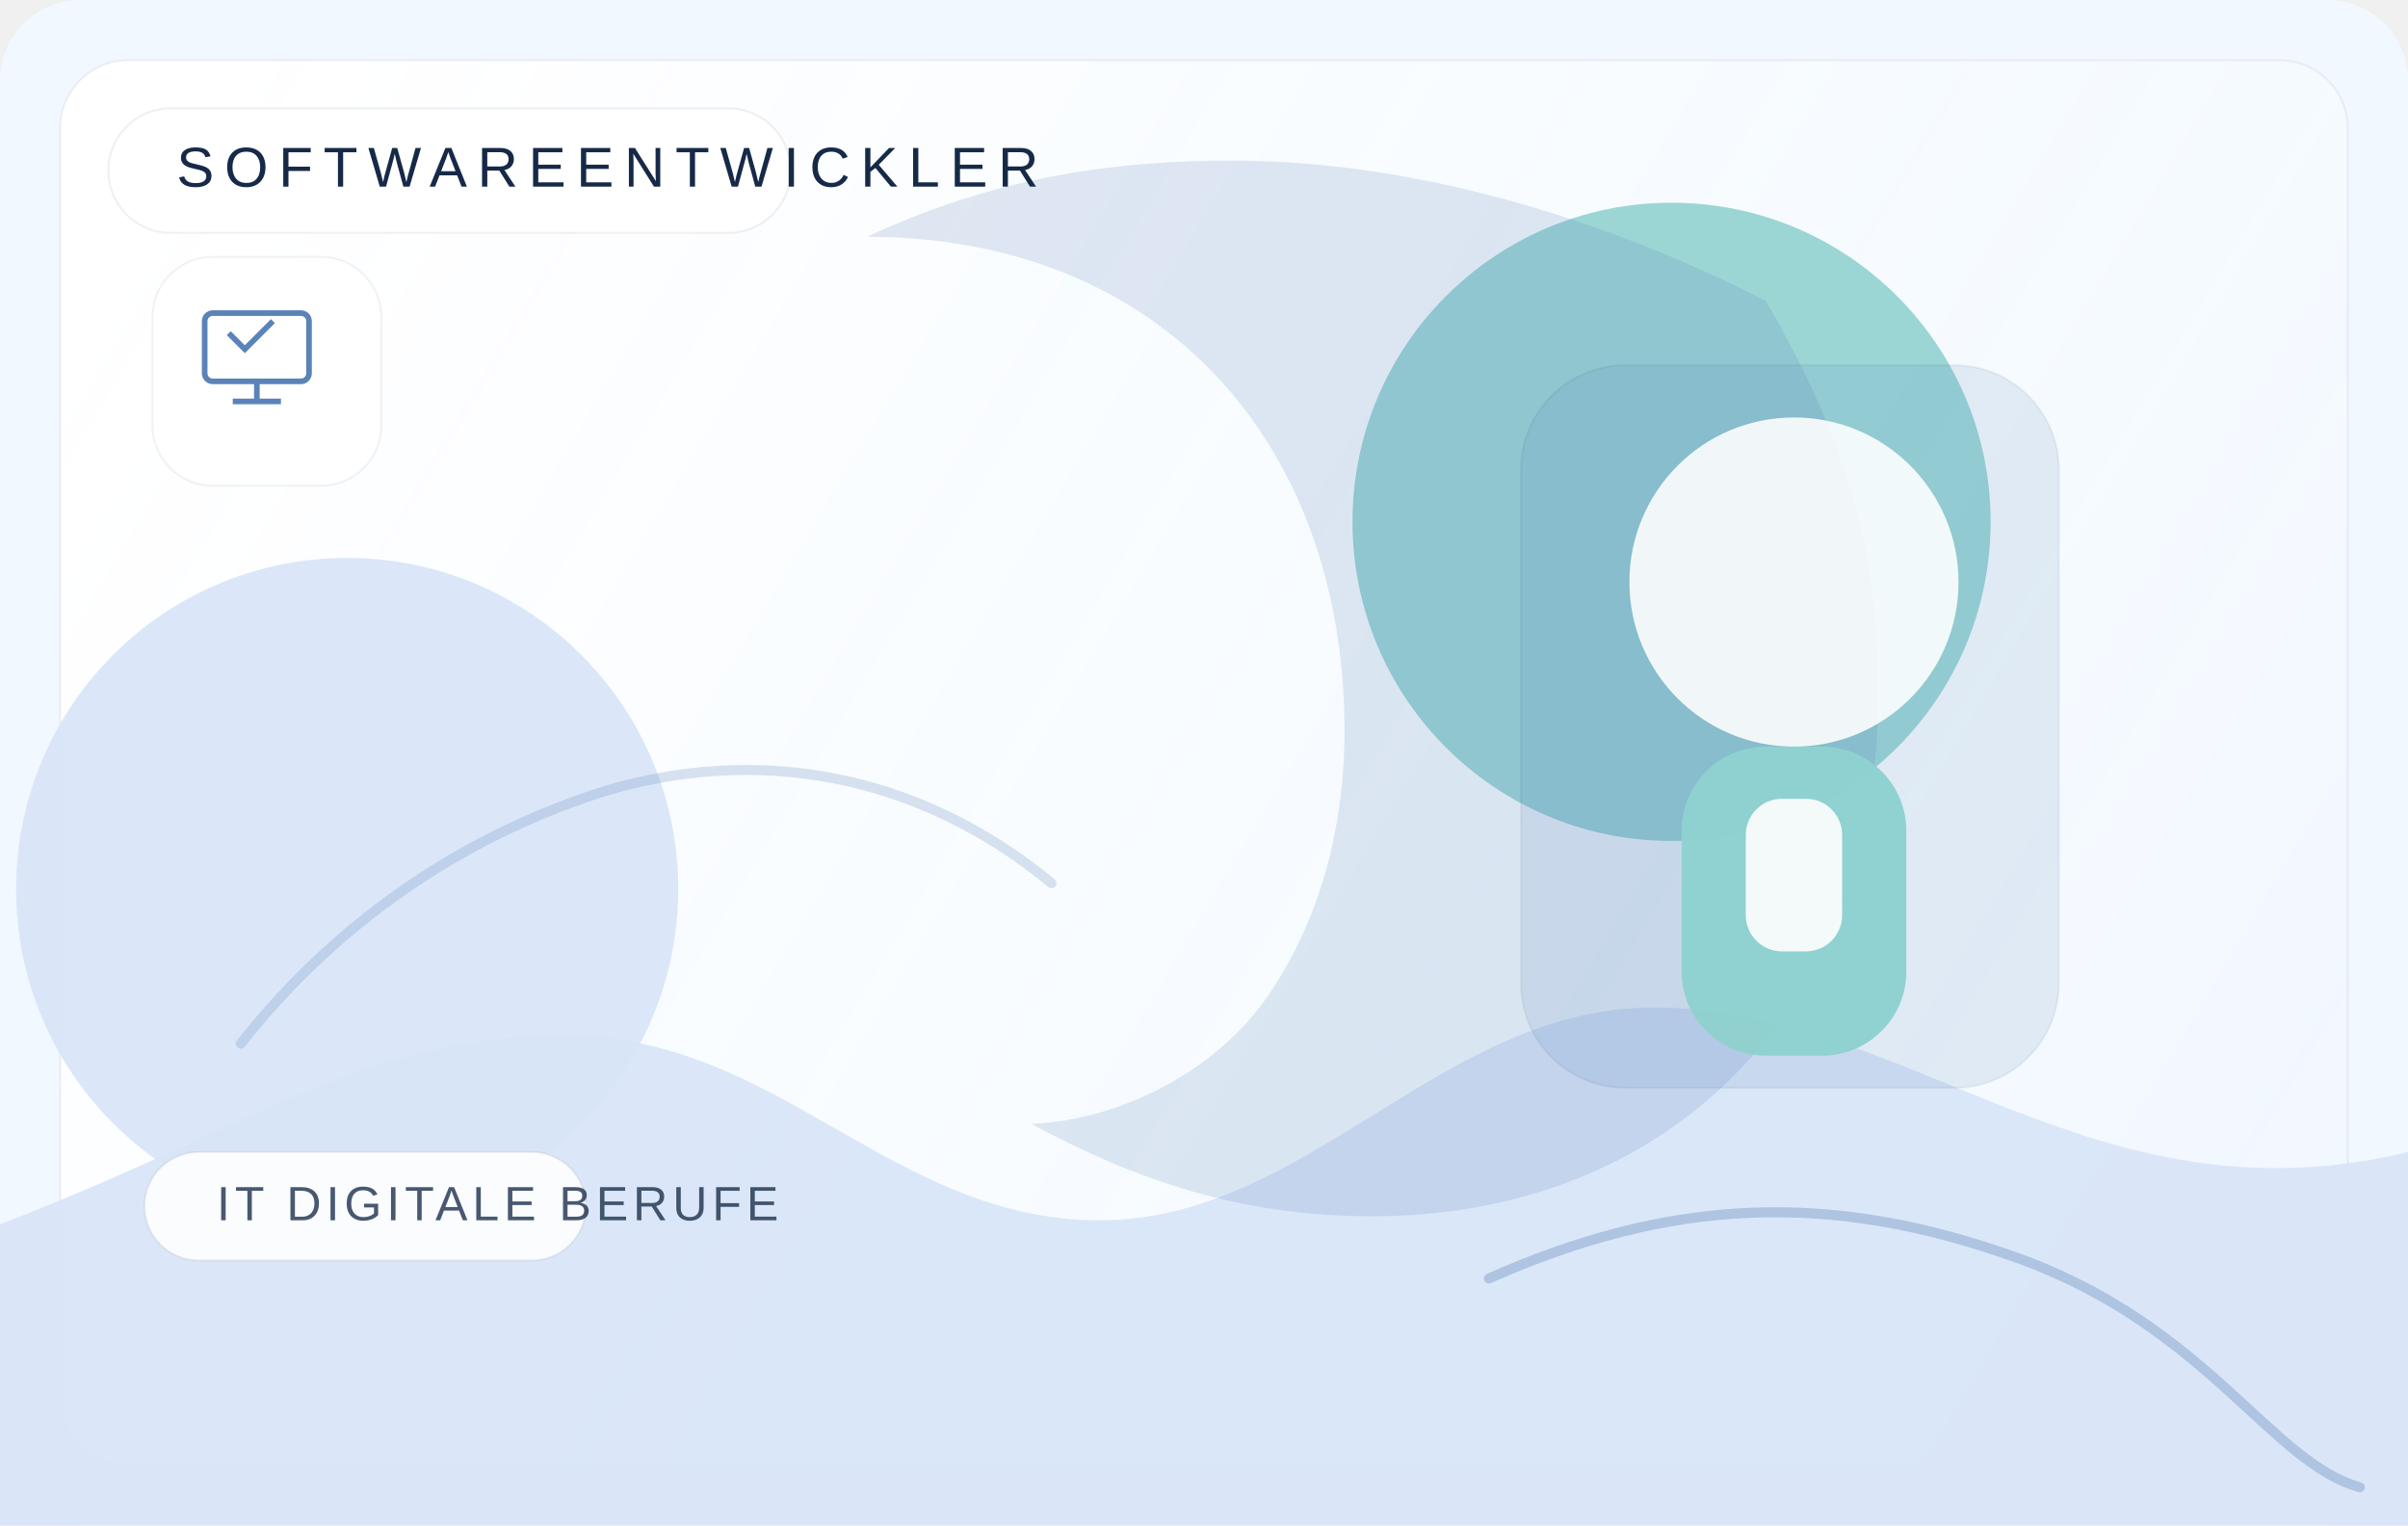
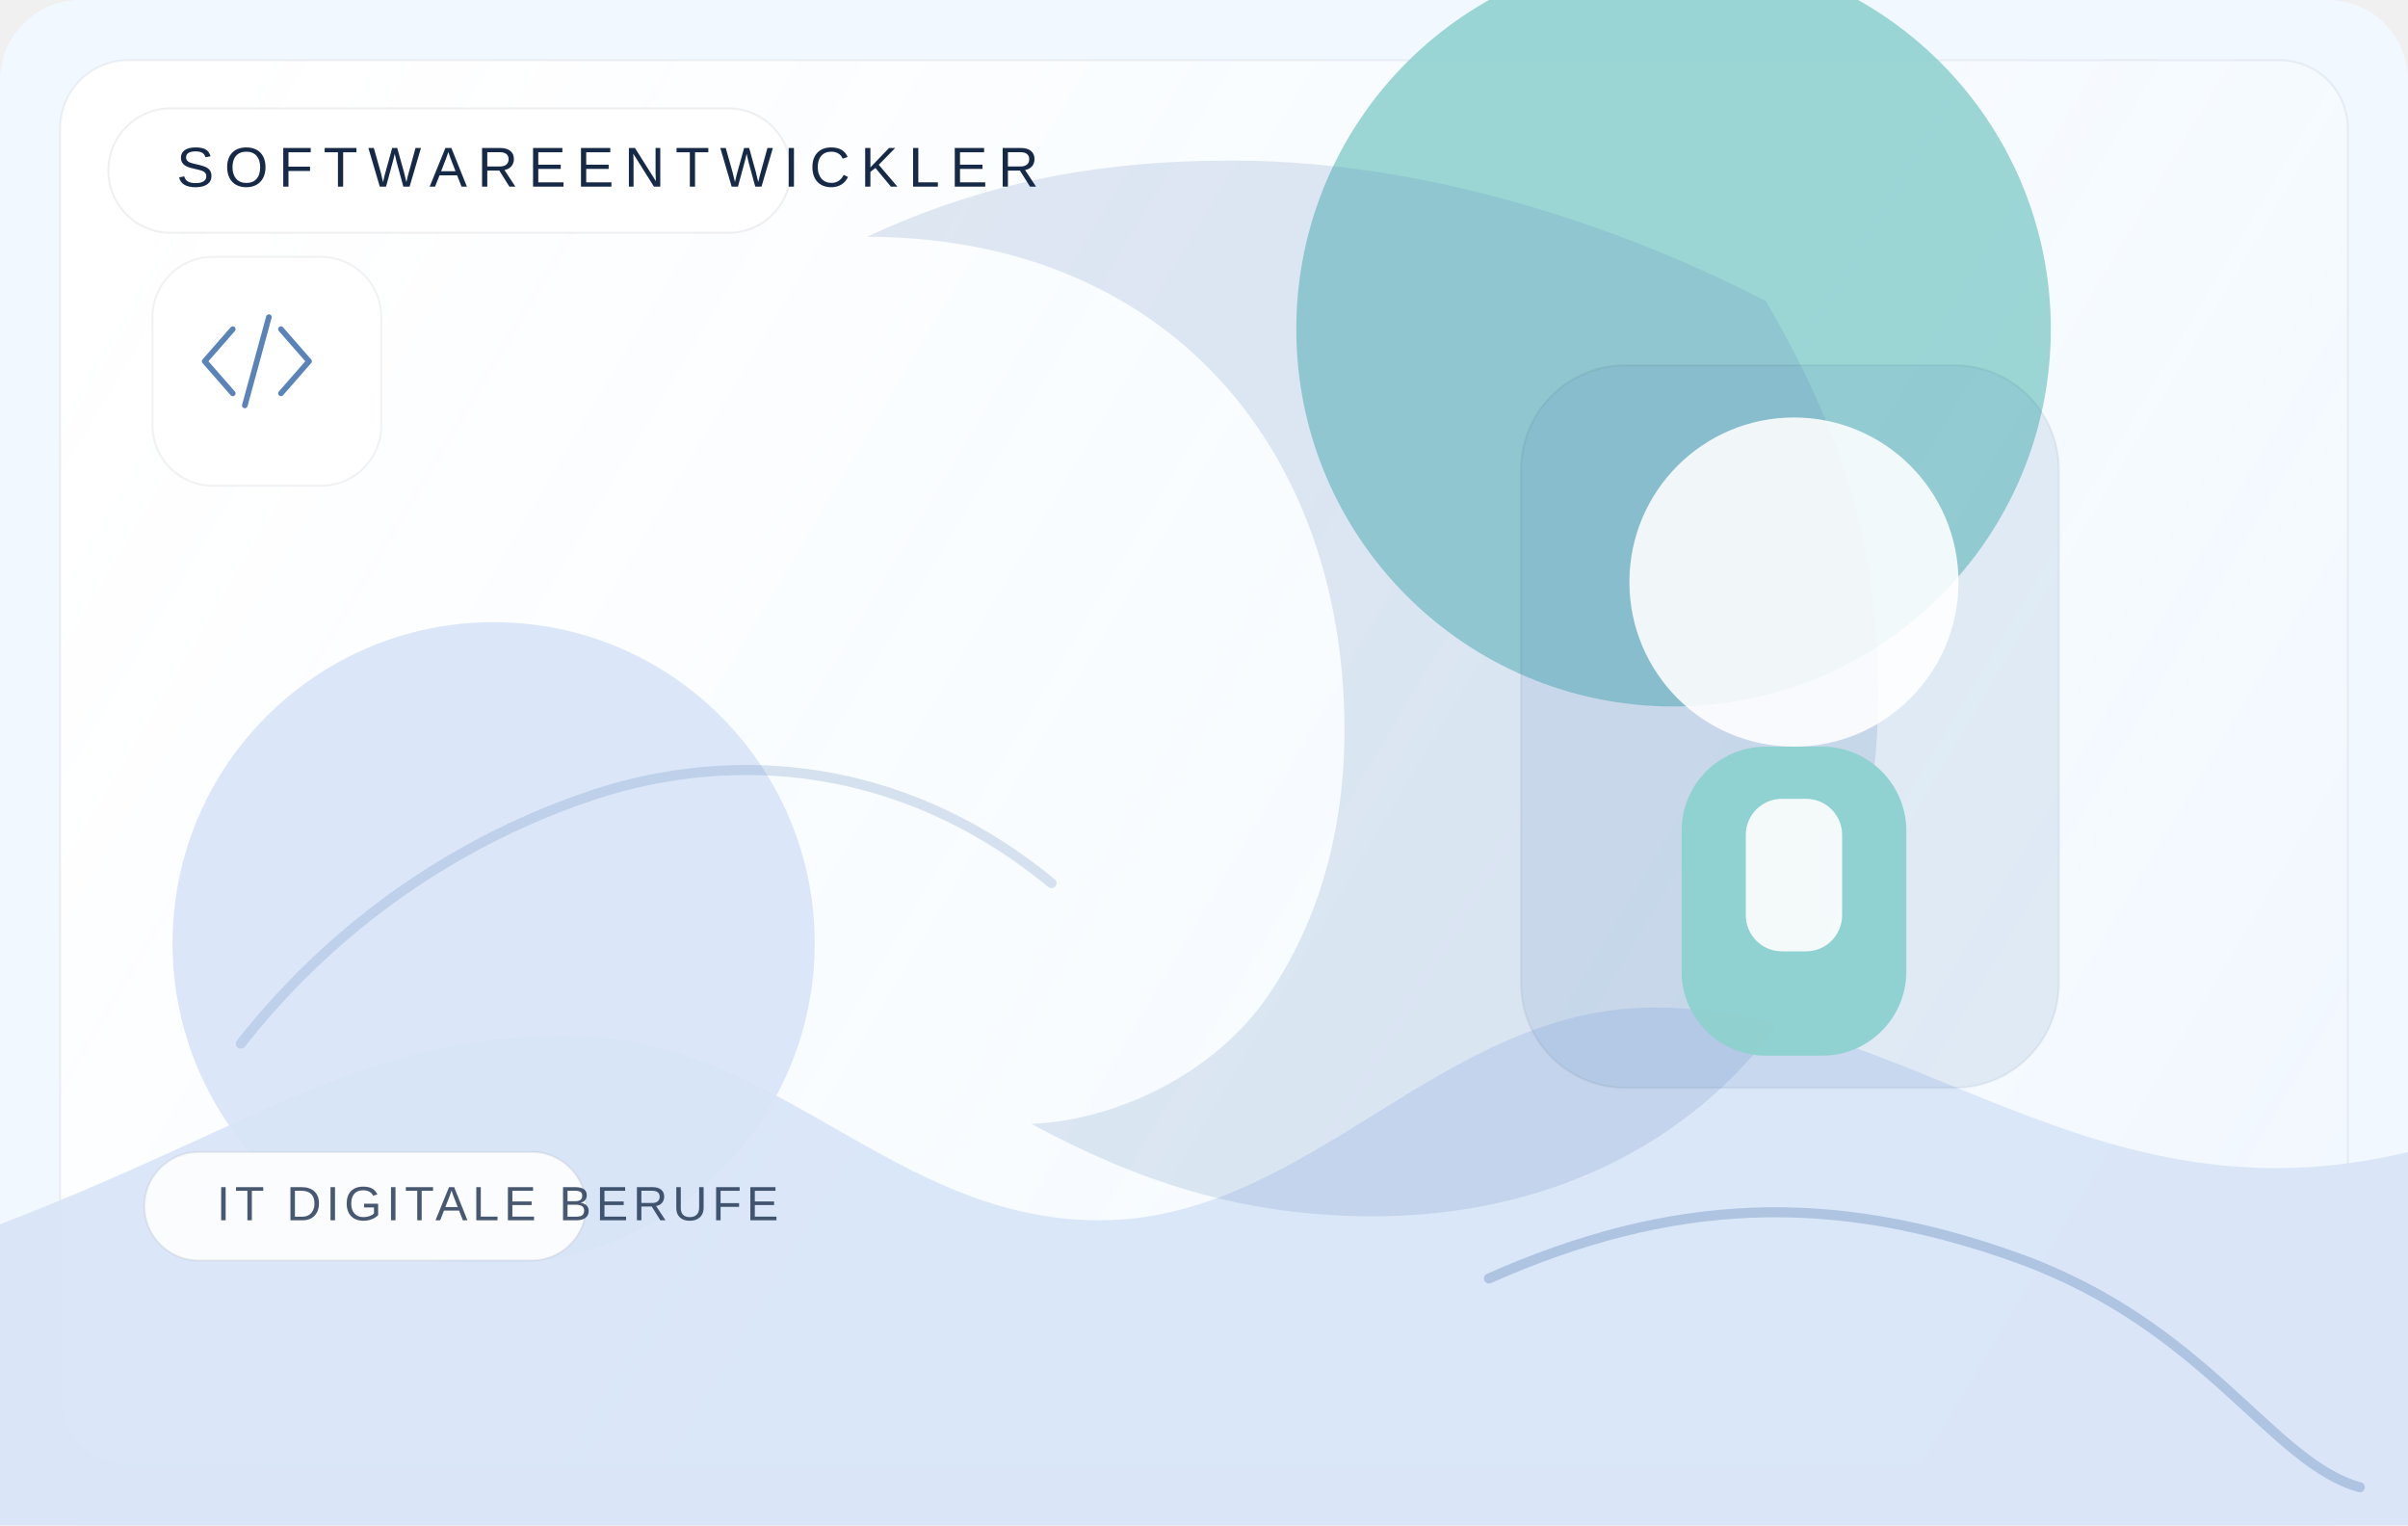
<svg xmlns="http://www.w3.org/2000/svg" width="1200" height="760" viewBox="0 0 1200 760" fill="none">
  <rect width="1200" height="760" rx="40" fill="#f2f8ff" />
  <rect x="30" y="30" width="1140" height="700" rx="34" fill="url(#panelGradient)" stroke="rgba(32,40,52,0.06)" />
-   <circle cx="833" cy="260" r="159" fill="#8fd1d0" fill-opacity="0.88" />
-   <circle cx="173" cy="443" r="165" fill="#d8e5f7" fill-opacity="0.92" />
+   <circle cx="834" cy="164" r="188" fill="#8fd1d0" fill-opacity="0.88" />
+   <circle cx="246" cy="470" r="160" fill="#d8e5f7" fill-opacity="0.92" />
  <path d="M0 610C130 560 180 516 282 516C388 516 444 608 548 608C652 608 718 502 824 502C952 502 1042 612 1200 574V760H0V610Z" fill="#d8e5f7" fill-opacity="0.92" />
  <path d="M880 150c42 72 56 128 56 196 0 156-104 260-252 260-66 0-118-18-170-46 44-2 92-26 118-64 26-38 38-84 38-132 0-142-90-246-238-246 56-26 112-38 182-38 110 0 212 42 266 70Z" fill="#5a83b8" fill-opacity="0.18" />
  <rect x="54" y="54" width="340" height="62" rx="31" fill="white" fill-opacity="0.88" stroke="rgba(32,40,52,0.07)" />
  <text x="88" y="93" font-size="28" font-family="Arial, sans-serif" fill="#162a48" letter-spacing="5.2">SOFTWAREENTWICKLER</text>
  <rect x="72" y="574" width="220" height="54" rx="27" fill="white" fill-opacity="0.88" stroke="rgba(32,40,52,0.07)" />
  <text x="108" y="608" font-size="24" font-family="Arial, sans-serif" fill="#162a48" opacity="0.78" letter-spacing="2.4">IT DIGITALE BERUFE</text>
  <rect x="76" y="128" width="114" height="114" rx="30" fill="white" fill-opacity="0.92" stroke="rgba(32,40,52,0.06)" />
  <g transform="translate(88 140)" style="color:#5a83b8">
-     <rect x="14" y="16" width="52" height="34" rx="4" fill="none" stroke="currentColor" stroke-width="2.8" />
-     <path d="M28 60h24M40 50v10" stroke="currentColor" stroke-width="2.8" />
-     <path d="M26 26l8 8 14-14" fill="none" stroke="currentColor" stroke-width="2.8" />
+     <path d="M28 24L14 40l14 16M52 24l14 16-14 16M46 18L34 62" fill="none" stroke="currentColor" stroke-width="2.8" stroke-linecap="round" stroke-linejoin="round" />
  </g>
  <rect x="758" y="182" width="268" height="360" rx="52" fill="#5a83b8" fill-opacity="0.14" stroke="rgba(32,40,52,0.06)" />
  <circle cx="894" cy="290" r="82" fill="white" fill-opacity="0.88" />
  <rect x="838" y="372" width="112" height="154" rx="42" fill="#8fd1d0" fill-opacity="0.98" />
  <rect x="870" y="398" width="48" height="76" rx="18" fill="white" fill-opacity="0.9" />
  <path d="M742 637c90-40 170-44 264-10 94 34 126 102 170 114" stroke="#5a83b8" stroke-opacity="0.34" stroke-width="5" stroke-linecap="round" />
  <path d="M120 520c52-66 118-106 182-126 74-22 154-10 222 46" stroke="#5a83b8" stroke-opacity="0.22" stroke-width="5" stroke-linecap="round" />
  <defs>
    <linearGradient id="panelGradient" x1="88" y1="78" x2="1130" y2="700" gradientUnits="userSpaceOnUse">
      <stop stop-color="white" stop-opacity="0.98" />
      <stop offset="1" stop-color="#f2f8ff" stop-opacity="0.92" />
    </linearGradient>
  </defs>
</svg>
